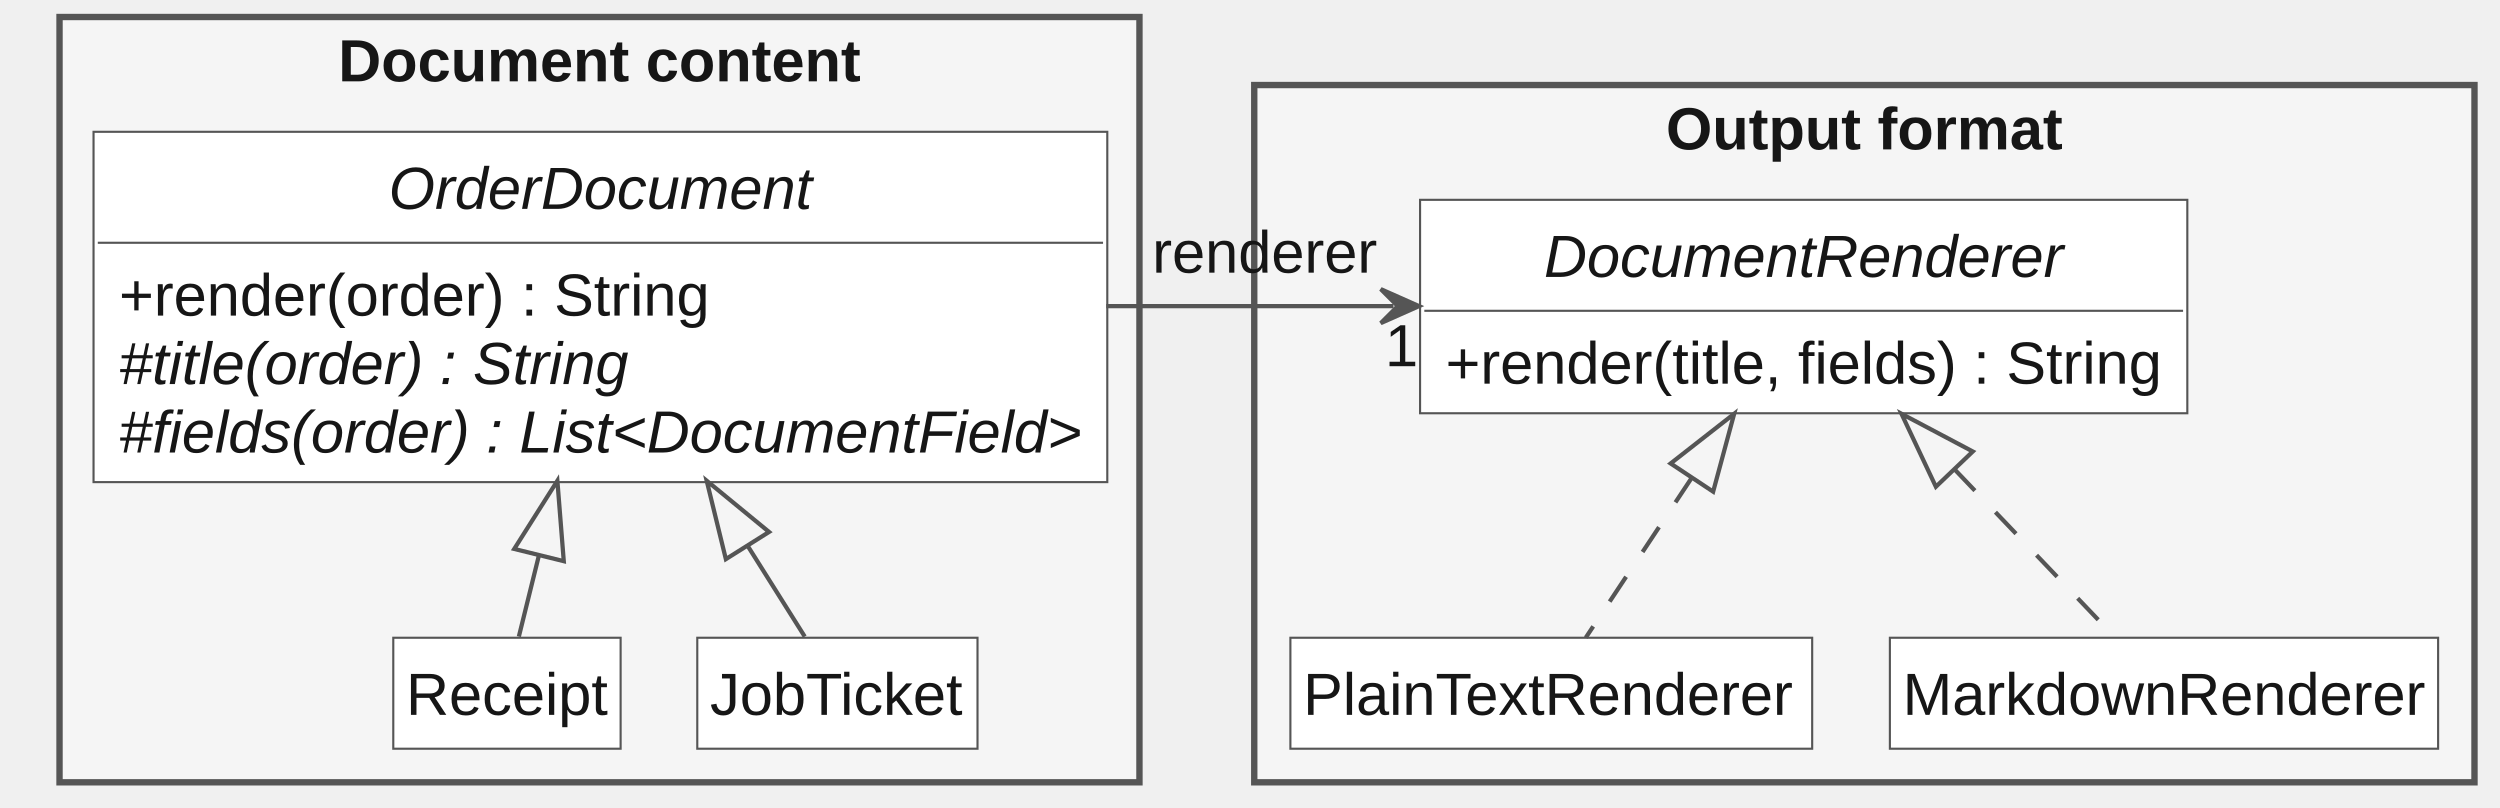
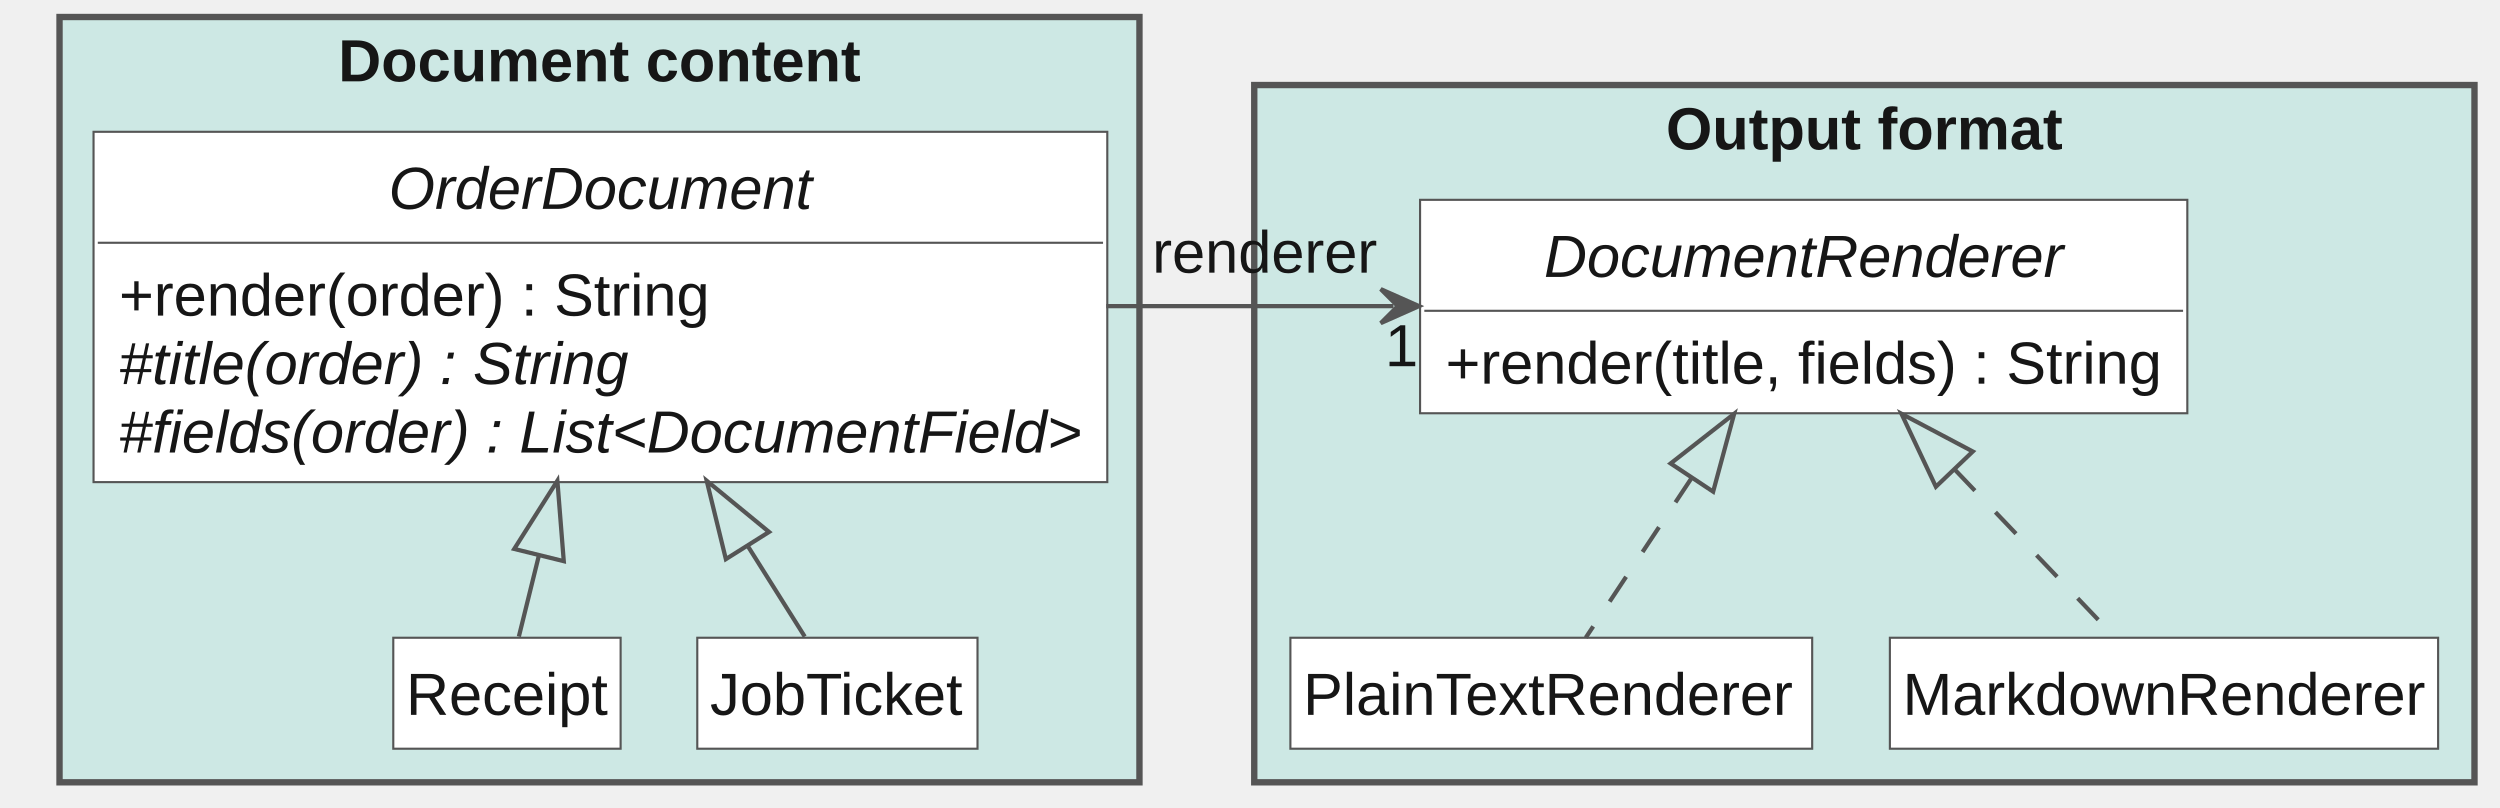
<svg xmlns="http://www.w3.org/2000/svg" contentStyleType="text/css" data-diagram-type="CLASS" height="190px" preserveAspectRatio="none" style="width:588px;height:190px;background:#FFFFFF;" version="1.1" viewBox="0 0 588 190" width="588px" zoomAndPan="magnify">
  <defs />
  <g>
    <g class="cluster" data-entity="Document content" data-source-line="20" data-uid="ent0002" id="cluster_Document content">
-       <rect fill="#F5F5F5" height="180" style="stroke:#555555;stroke-width:1.5;" width="254" x="14" y="4" />
+       <rect fill="#CDE8E4" height="180" style="stroke:#555555;stroke-width:1.5;" width="254" x="14" y="4" />
      <text fill="#161616" font-family="Arial" font-size="14" font-weight="bold" lengthAdjust="spacing" textLength="122.89" x="79.555" y="19.132">Document content</text>
    </g>
    <g class="cluster" data-entity="Output format" data-source-line="31" data-uid="ent0008" id="cluster_Output format">
-       <rect fill="#F5F5F5" height="164" style="stroke:#555555;stroke-width:1.5;" width="287" x="295" y="20" />
+       <rect fill="#CDE8E4" height="164" style="stroke:#555555;stroke-width:1.5;" width="287" x="295" y="20" />
      <text fill="#161616" font-family="Arial" font-size="14" font-weight="bold" lengthAdjust="spacing" textLength="93.317" x="391.841" y="35.132">Output format</text>
    </g>
    <g class="entity" data-entity="OrderDocument" data-source-line="21" data-uid="ent0003" id="entity_OrderDocument">
      <rect fill="#FFFFFF" height="82.394" style="stroke:#555555;stroke-width:0.5;" width="238.434" x="22" y="31" />
      <text fill="#161616" font-family="Arial" font-size="14" font-style="italic" lengthAdjust="spacing" textLength="99.593" x="91.42" y="49.132">OrderDocument</text>
      <line style="stroke:#555555;stroke-width:0.5;" x1="23" x2="259.434" y1="57.099" y2="57.099" />
      <text fill="#161616" font-family="Arial" font-size="14" lengthAdjust="spacing" textLength="138.893" x="28" y="74.231">+render(order) : String</text>
      <text fill="#161616" font-family="Arial" font-size="14" font-style="italic" lengthAdjust="spacing" textLength="119.82" x="28" y="90.329">#title(order) : String</text>
      <text fill="#161616" font-family="Arial" font-size="14" font-style="italic" lengthAdjust="spacing" textLength="226.434" x="28" y="106.428">#fields(order) : List&lt;DocumentField&gt;</text>
    </g>
    <g class="entity" data-entity="Receipt" data-source-line="26" data-uid="ent0004" id="entity_Receipt">
      <rect fill="#FFFFFF" height="26.099" style="stroke:#555555;stroke-width:0.5;" width="53.469" x="92.5" y="150" />
      <text fill="#161616" font-family="Arial" font-size="14" lengthAdjust="spacing" textLength="47.469" x="95.5" y="168.132">Receipt</text>
    </g>
    <g class="entity" data-entity="JobTicket" data-source-line="27" data-uid="ent0005" id="entity_JobTicket">
      <rect fill="#FFFFFF" height="26.099" style="stroke:#555555;stroke-width:0.5;" width="65.91" x="164" y="150" />
      <text fill="#161616" font-family="Arial" font-size="14" lengthAdjust="spacing" textLength="59.91" x="167" y="168.132">JobTicket</text>
    </g>
    <g class="entity" data-entity="DocumentRenderer" data-source-line="32" data-uid="ent0009" id="entity_DocumentRenderer">
      <rect fill="#FFFFFF" height="50.197" style="stroke:#555555;stroke-width:0.5;" width="180.458" x="334" y="47" />
      <text fill="#161616" font-family="Arial" font-size="14" font-style="italic" lengthAdjust="spacing" textLength="122.172" x="363.143" y="65.132">DocumentRenderer</text>
      <line style="stroke:#555555;stroke-width:0.5;" x1="335" x2="513.458" y1="73.099" y2="73.099" />
      <text fill="#161616" font-family="Arial" font-size="14" lengthAdjust="spacing" textLength="168.458" x="340" y="90.231">+render(title, fields) : String</text>
    </g>
    <g class="entity" data-entity="PlainTextRenderer" data-source-line="35" data-uid="ent0010" id="entity_PlainTextRenderer">
      <rect fill="#FFFFFF" height="26.099" style="stroke:#555555;stroke-width:0.5;" width="122.724" x="303.5" y="150" />
      <text fill="#161616" font-family="Arial" font-size="14" lengthAdjust="spacing" textLength="116.724" x="306.5" y="168.132">PlainTextRenderer</text>
    </g>
    <g class="entity" data-entity="MarkdownRenderer" data-source-line="36" data-uid="ent0011" id="entity_MarkdownRenderer">
      <rect fill="#FFFFFF" height="26.099" style="stroke:#555555;stroke-width:0.5;" width="128.944" x="444.5" y="150" />
      <text fill="#161616" font-family="Arial" font-size="14" lengthAdjust="spacing" textLength="122.944" x="447.5" y="168.132">MarkdownRenderer</text>
    </g>
    <g class="link" data-entity-1="OrderDocument" data-entity-2="Receipt" data-uid="lnk6" id="link_OrderDocument_Receipt">
      <polygon fill="none" points="131.094,113.074,120.95,129.108,132.599,131.988,131.094,113.074" style="stroke:#555555;stroke-width:1;" />
      <path d="M126.775,130.548 C123.49,143.836 124.393,140.181 122.033,149.73" fill="none" style="stroke:#555555;stroke-width:1;" />
    </g>
    <g class="link" data-entity-1="OrderDocument" data-entity-2="JobTicket" data-uid="lnk7" id="link_OrderDocument_JobTicket">
      <polygon fill="none" points="166.215,113.074,170.723,131.504,180.88,125.114,166.215,113.074" style="stroke:#555555;stroke-width:1;" />
      <path d="M175.801,128.309 C184.162,141.597 183.271,140.181 189.28,149.73" fill="none" style="stroke:#555555;stroke-width:1;" />
    </g>
    <g class="link" data-entity-1="DocumentRenderer" data-entity-2="PlainTextRenderer" data-uid="lnk12" id="link_DocumentRenderer_PlainTextRenderer">
      <polygon fill="none" points="407.878,97.32,392.931,109.007,402.933,115.638,407.878,97.32" style="stroke:#555555;stroke-width:1;" />
      <path d="M397.932,112.322 C386.605,129.41 381.884,136.53 372.972,149.974" fill="none" style="stroke:#555555;stroke-width:1;stroke-dasharray:7,7;" />
    </g>
    <g class="link" data-entity-1="DocumentRenderer" data-entity-2="MarkdownRenderer" data-uid="lnk13" id="link_DocumentRenderer_MarkdownRenderer">
      <polygon fill="none" points="447.227,97.32,455.32,114.481,463.998,106.193,447.227,97.32" style="stroke:#555555;stroke-width:1;" />
      <path d="M459.659,110.337 C475.978,127.424 484.675,136.53 497.514,149.974" fill="none" style="stroke:#555555;stroke-width:1;stroke-dasharray:7,7;" />
    </g>
    <g class="link" data-entity-1="OrderDocument" data-entity-2="DocumentRenderer" data-uid="lnk14" id="link_OrderDocument_DocumentRenderer">
      <polygon fill="#555555" points="333.753,72,324.753,68,328.753,72,324.753,76,333.753,72" style="stroke:#555555;stroke-width:1;" />
      <path d="M260.197,72 C284.82,72 304.366,72 327.753,72" fill="none" style="stroke:#555555;stroke-width:1;" />
      <text fill="#161616" font-family="Arial" font-size="14" lengthAdjust="spacing" textLength="52.917" x="271" y="64.132">renderer</text>
      <text fill="#161616" font-family="Arial" font-size="14" lengthAdjust="spacing" textLength="7.786" x="325.753" y="86.132">1</text>
    </g>
  </g>
</svg>
